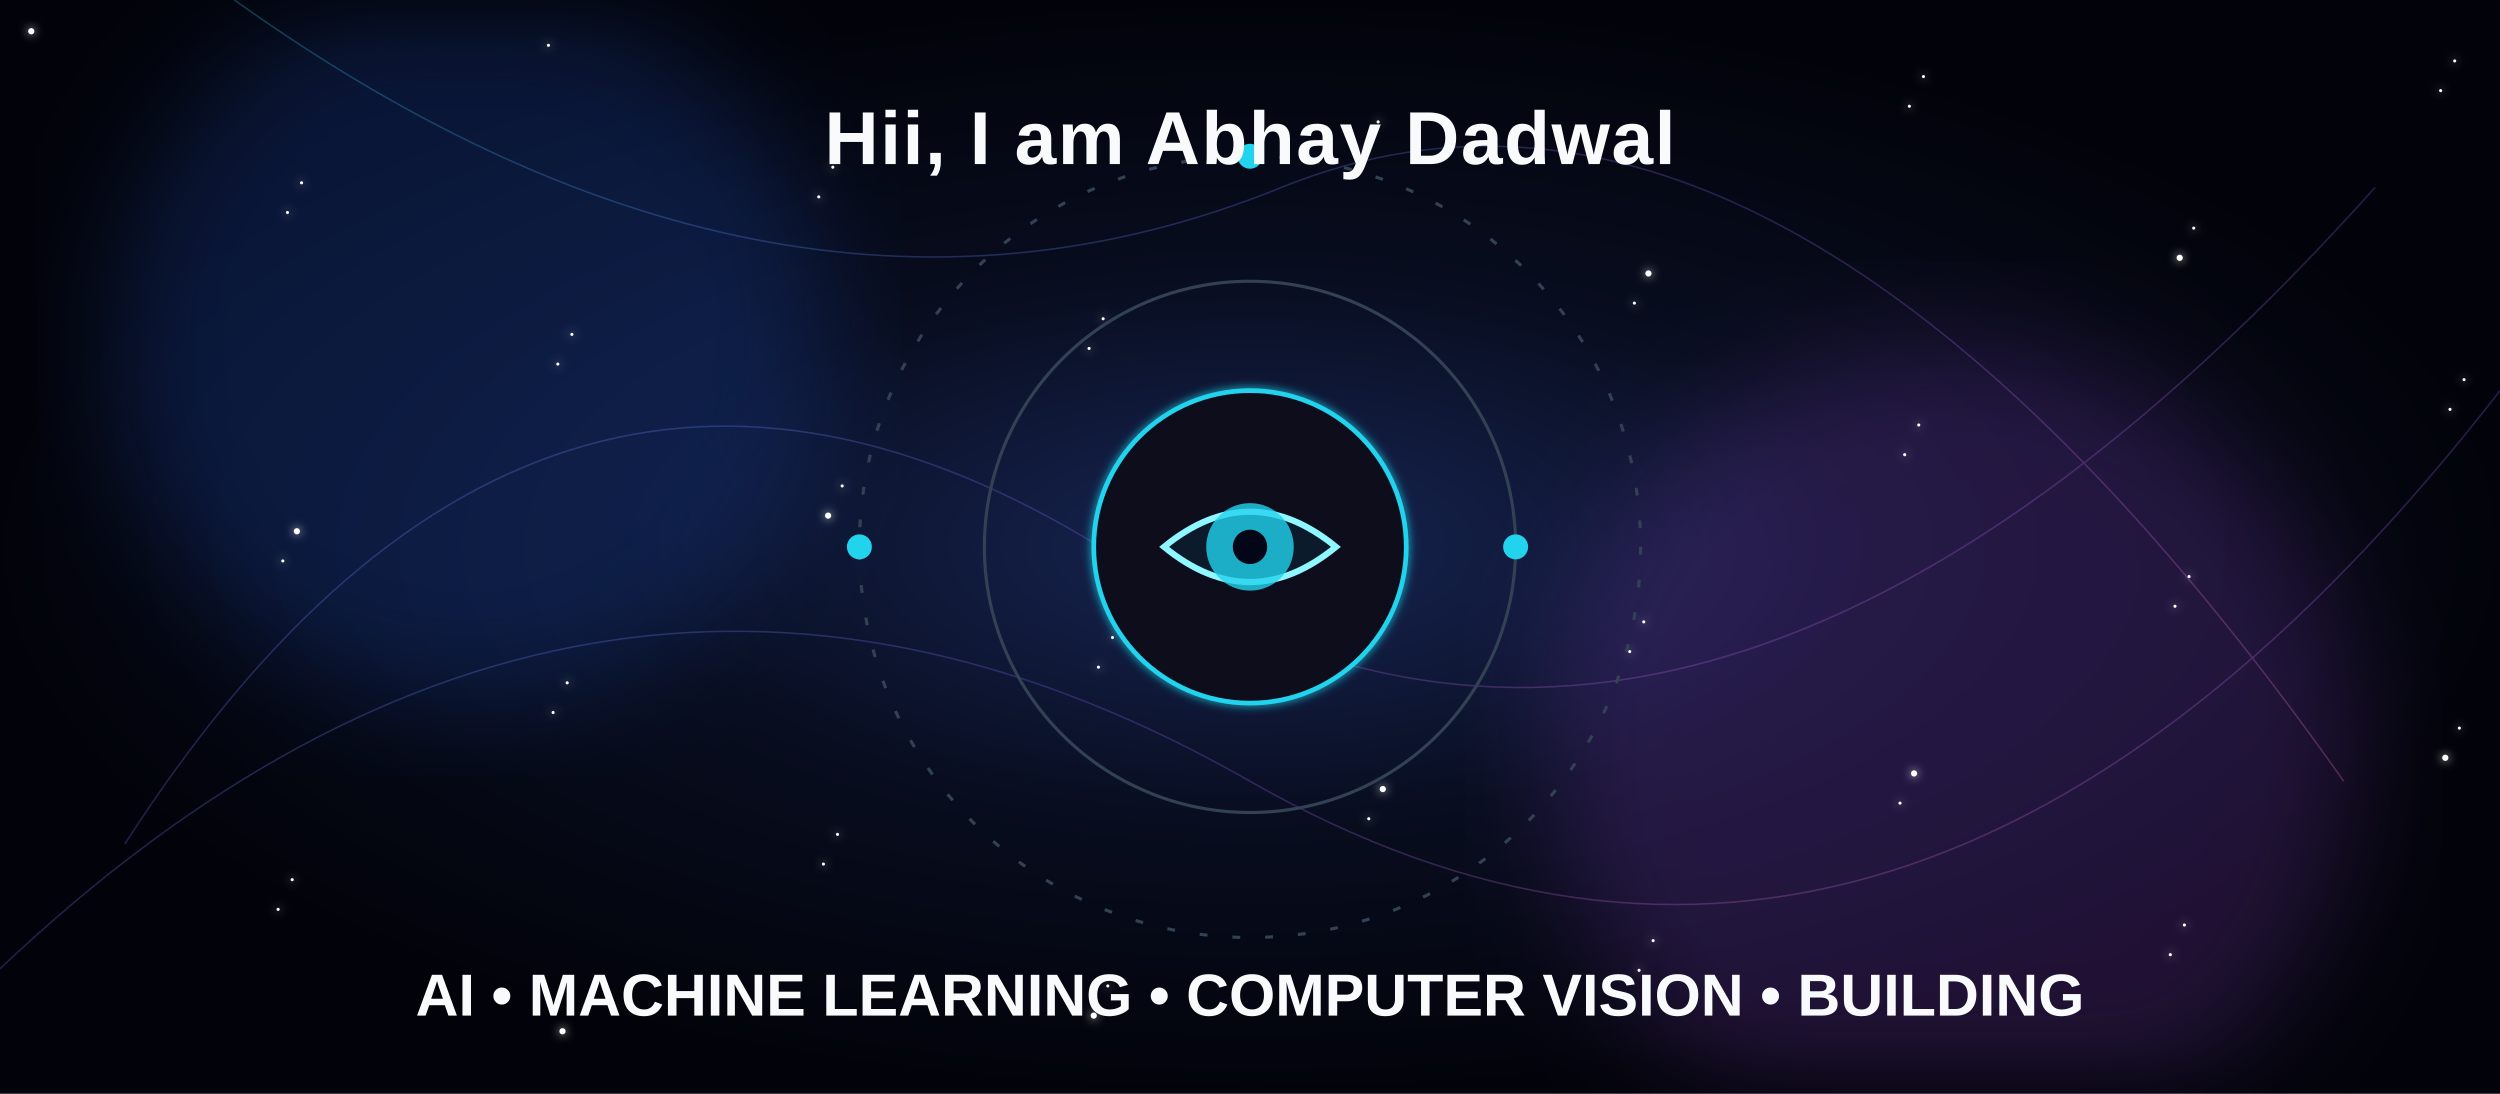
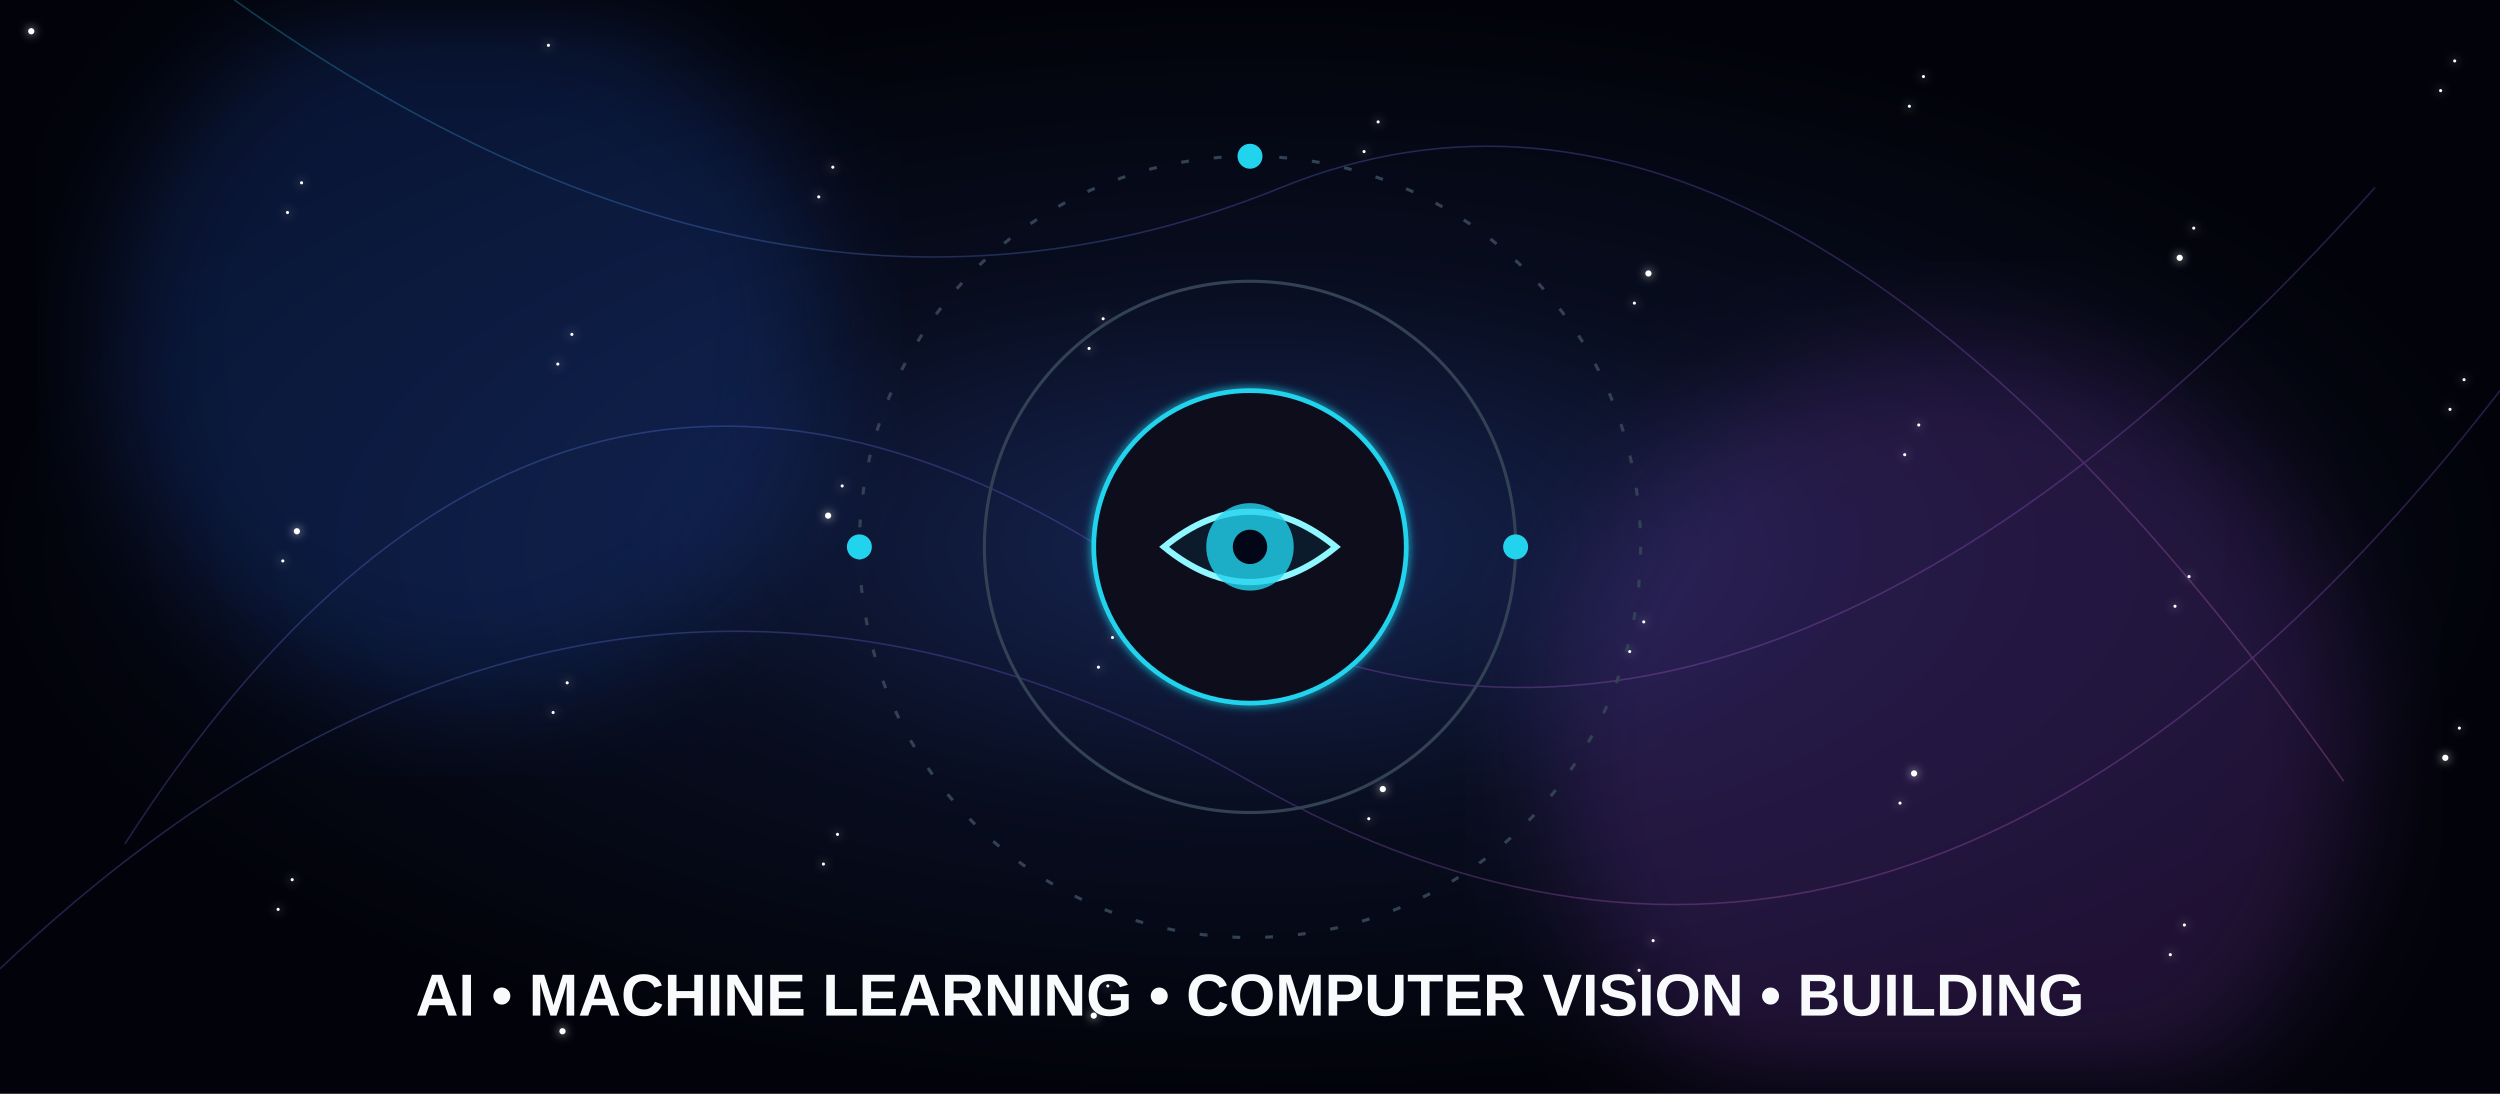
<svg xmlns="http://www.w3.org/2000/svg" viewBox="0 0 1600 700">
  <defs>
    <radialGradient id="b">
      <stop stop-color="#172554" />
      <stop offset=".5" stop-color="#080d1f" />
      <stop offset="1" stop-color="#02030a" />
    </radialGradient>
    <linearGradient id="a" x1="0" y1="0" x2="1" y2="1">
      <stop stop-color="#22d3ee" />
      <stop offset=".5" stop-color="#8b5cf6" />
      <stop offset="1" stop-color="#f472b6" />
    </linearGradient>
    <filter id="blur">
      <feGaussianBlur stdDeviation="35" />
    </filter>
    <filter id="glow">
      <feGaussianBlur stdDeviation="3" result="b" />
      <feMerge>
        <feMergeNode in="b" />
        <feMergeNode in="SourceGraphic" />
      </feMerge>
    </filter>
  </defs>
  <rect width="1600" height="700" fill="url(#b)" />
  <circle cx="300" cy="220" r="230" fill="#2563eb" opacity=".2" filter="url(#blur)">
    <animate attributeName="cx" values="220;420;220" dur="12s" repeatCount="indefinite" />
  </circle>
  <circle cx="1250" cy="480" r="260" fill="#a855f7" opacity=".18" filter="url(#blur)">
    <animate attributeName="cy" values="480;300;480" dur="15s" repeatCount="indefinite" />
  </circle>
  <g stroke="url(#a)" opacity=".28" fill="none">
    <path d="M80 540 Q350 120 720 360 T1520 120" />
    <path d="M0 620 Q380 260 800 500 T1600 250" />
    <path d="M150 0 Q500 250 820 120 T1500 500" />
  </g>
  <g fill="#fff" filter="url(#glow)">
    <circle cx="20" cy="20" r="2">
      <animate attributeName="opacity" values=".15;1;.15" dur="2s" begin="0s" repeatCount="indefinite" />
    </circle>
    <circle cx="193" cy="117" r="1">
      <animate attributeName="opacity" values=".15;1;.15" dur="2.5s" begin="0.2s" repeatCount="indefinite" />
    </circle>
    <circle cx="366" cy="214" r="1">
      <animate attributeName="opacity" values=".15;1;.15" dur="3s" begin="0.4s" repeatCount="indefinite" />
    </circle>
    <circle cx="539" cy="311" r="1">
      <animate attributeName="opacity" values=".15;1;.15" dur="3.5s" begin="0.6s" repeatCount="indefinite" />
    </circle>
    <circle cx="712" cy="408" r="1">
      <animate attributeName="opacity" values=".15;1;.15" dur="4s" begin="0.8s" repeatCount="indefinite" />
    </circle>
    <circle cx="885" cy="505" r="2">
      <animate attributeName="opacity" values=".15;1;.15" dur="4.5s" begin="1s" repeatCount="indefinite" />
    </circle>
    <circle cx="1058" cy="602" r="1">
      <animate attributeName="opacity" values=".15;1;.15" dur="2s" begin="1.2s" repeatCount="indefinite" />
    </circle>
    <circle cx="1231" cy="49" r="1">
      <animate attributeName="opacity" values=".15;1;.15" dur="2.5s" begin="1.4s" repeatCount="indefinite" />
    </circle>
    <circle cx="1404" cy="146" r="1">
      <animate attributeName="opacity" values=".15;1;.15" dur="3s" begin="1.6s" repeatCount="indefinite" />
    </circle>
    <circle cx="1577" cy="243" r="1">
      <animate attributeName="opacity" values=".15;1;.15" dur="3.5s" begin="0s" repeatCount="indefinite" />
    </circle>
    <circle cx="190" cy="340" r="2">
      <animate attributeName="opacity" values=".15;1;.15" dur="4s" begin="0.2s" repeatCount="indefinite" />
    </circle>
    <circle cx="363" cy="437" r="1">
      <animate attributeName="opacity" values=".15;1;.15" dur="4.5s" begin="0.4s" repeatCount="indefinite" />
    </circle>
    <circle cx="536" cy="534" r="1">
      <animate attributeName="opacity" values=".15;1;.15" dur="2s" begin="0.6s" repeatCount="indefinite" />
    </circle>
    <circle cx="709" cy="631" r="1">
      <animate attributeName="opacity" values=".15;1;.15" dur="2.5s" begin="0.8s" repeatCount="indefinite" />
    </circle>
    <circle cx="882" cy="78" r="1">
      <animate attributeName="opacity" values=".15;1;.15" dur="3s" begin="1s" repeatCount="indefinite" />
    </circle>
    <circle cx="1055" cy="175" r="2">
      <animate attributeName="opacity" values=".15;1;.15" dur="3.5s" begin="1.2s" repeatCount="indefinite" />
    </circle>
    <circle cx="1228" cy="272" r="1">
      <animate attributeName="opacity" values=".15;1;.15" dur="4s" begin="1.4s" repeatCount="indefinite" />
    </circle>
    <circle cx="1401" cy="369" r="1">
      <animate attributeName="opacity" values=".15;1;.15" dur="4.5s" begin="1.6s" repeatCount="indefinite" />
    </circle>
    <circle cx="1574" cy="466" r="1">
      <animate attributeName="opacity" values=".15;1;.15" dur="2s" begin="0s" repeatCount="indefinite" />
    </circle>
    <circle cx="187" cy="563" r="1">
      <animate attributeName="opacity" values=".15;1;.15" dur="2.5s" begin="0.2s" repeatCount="indefinite" />
    </circle>
    <circle cx="360" cy="660" r="2">
      <animate attributeName="opacity" values=".15;1;.15" dur="3s" begin="0.4s" repeatCount="indefinite" />
    </circle>
    <circle cx="533" cy="107" r="1">
      <animate attributeName="opacity" values=".15;1;.15" dur="3.5s" begin="0.6s" repeatCount="indefinite" />
    </circle>
    <circle cx="706" cy="204" r="1">
      <animate attributeName="opacity" values=".15;1;.15" dur="4s" begin="0.8s" repeatCount="indefinite" />
    </circle>
    <circle cx="879" cy="301" r="1">
      <animate attributeName="opacity" values=".15;1;.15" dur="4.5s" begin="1s" repeatCount="indefinite" />
    </circle>
    <circle cx="1052" cy="398" r="1">
      <animate attributeName="opacity" values=".15;1;.15" dur="2s" begin="1.2s" repeatCount="indefinite" />
    </circle>
    <circle cx="1225" cy="495" r="2">
      <animate attributeName="opacity" values=".15;1;.15" dur="2.5s" begin="1.4s" repeatCount="indefinite" />
    </circle>
    <circle cx="1398" cy="592" r="1">
      <animate attributeName="opacity" values=".15;1;.15" dur="3s" begin="1.6s" repeatCount="indefinite" />
    </circle>
    <circle cx="1571" cy="39" r="1">
      <animate attributeName="opacity" values=".15;1;.15" dur="3.5s" begin="0s" repeatCount="indefinite" />
    </circle>
    <circle cx="184" cy="136" r="1">
      <animate attributeName="opacity" values=".15;1;.15" dur="4s" begin="0.2s" repeatCount="indefinite" />
    </circle>
    <circle cx="357" cy="233" r="1">
      <animate attributeName="opacity" values=".15;1;.15" dur="4.5s" begin="0.4s" repeatCount="indefinite" />
    </circle>
    <circle cx="530" cy="330" r="2">
      <animate attributeName="opacity" values=".15;1;.15" dur="2s" begin="0.6s" repeatCount="indefinite" />
    </circle>
    <circle cx="703" cy="427" r="1">
      <animate attributeName="opacity" values=".15;1;.15" dur="2.5s" begin="0.8s" repeatCount="indefinite" />
    </circle>
    <circle cx="876" cy="524" r="1">
      <animate attributeName="opacity" values=".15;1;.15" dur="3s" begin="1s" repeatCount="indefinite" />
    </circle>
    <circle cx="1049" cy="621" r="1">
      <animate attributeName="opacity" values=".15;1;.15" dur="3.5s" begin="1.2s" repeatCount="indefinite" />
    </circle>
    <circle cx="1222" cy="68" r="1">
      <animate attributeName="opacity" values=".15;1;.15" dur="4s" begin="1.4s" repeatCount="indefinite" />
    </circle>
    <circle cx="1395" cy="165" r="2">
      <animate attributeName="opacity" values=".15;1;.15" dur="4.5s" begin="1.6s" repeatCount="indefinite" />
    </circle>
    <circle cx="1568" cy="262" r="1">
      <animate attributeName="opacity" values=".15;1;.15" dur="2s" begin="0s" repeatCount="indefinite" />
    </circle>
    <circle cx="181" cy="359" r="1">
      <animate attributeName="opacity" values=".15;1;.15" dur="2.5s" begin="0.2s" repeatCount="indefinite" />
    </circle>
    <circle cx="354" cy="456" r="1">
      <animate attributeName="opacity" values=".15;1;.15" dur="3s" begin="0.4s" repeatCount="indefinite" />
    </circle>
    <circle cx="527" cy="553" r="1">
      <animate attributeName="opacity" values=".15;1;.15" dur="3.5s" begin="0.6s" repeatCount="indefinite" />
    </circle>
    <circle cx="700" cy="650" r="2">
      <animate attributeName="opacity" values=".15;1;.15" dur="4s" begin="0.8s" repeatCount="indefinite" />
    </circle>
    <circle cx="873" cy="97" r="1">
      <animate attributeName="opacity" values=".15;1;.15" dur="4.5s" begin="1s" repeatCount="indefinite" />
    </circle>
    <circle cx="1046" cy="194" r="1">
      <animate attributeName="opacity" values=".15;1;.15" dur="2s" begin="1.2s" repeatCount="indefinite" />
    </circle>
    <circle cx="1219" cy="291" r="1">
      <animate attributeName="opacity" values=".15;1;.15" dur="2.5s" begin="1.4s" repeatCount="indefinite" />
    </circle>
    <circle cx="1392" cy="388" r="1">
      <animate attributeName="opacity" values=".15;1;.15" dur="3s" begin="1.6s" repeatCount="indefinite" />
    </circle>
    <circle cx="1565" cy="485" r="2">
      <animate attributeName="opacity" values=".15;1;.15" dur="3.5s" begin="0s" repeatCount="indefinite" />
    </circle>
    <circle cx="178" cy="582" r="1">
      <animate attributeName="opacity" values=".15;1;.15" dur="4s" begin="0.2s" repeatCount="indefinite" />
    </circle>
    <circle cx="351" cy="29" r="1">
      <animate attributeName="opacity" values=".15;1;.15" dur="4.5s" begin="0.4s" repeatCount="indefinite" />
    </circle>
    <circle cx="524" cy="126" r="1">
      <animate attributeName="opacity" values=".15;1;.15" dur="2s" begin="0.6s" repeatCount="indefinite" />
    </circle>
    <circle cx="697" cy="223" r="1">
      <animate attributeName="opacity" values=".15;1;.15" dur="2.5s" begin="0.8s" repeatCount="indefinite" />
    </circle>
    <circle cx="870" cy="320" r="2">
      <animate attributeName="opacity" values=".15;1;.15" dur="3s" begin="1s" repeatCount="indefinite" />
    </circle>
    <circle cx="1043" cy="417" r="1">
      <animate attributeName="opacity" values=".15;1;.15" dur="3.5s" begin="1.2s" repeatCount="indefinite" />
    </circle>
    <circle cx="1216" cy="514" r="1">
      <animate attributeName="opacity" values=".15;1;.15" dur="4s" begin="1.4s" repeatCount="indefinite" />
    </circle>
    <circle cx="1389" cy="611" r="1">
      <animate attributeName="opacity" values=".15;1;.15" dur="4.5s" begin="1.6s" repeatCount="indefinite" />
    </circle>
    <circle cx="1562" cy="58" r="1">
      <animate attributeName="opacity" values=".15;1;.15" dur="2s" begin="0s" repeatCount="indefinite" />
    </circle>
  </g>
  <g transform="translate(800 350)">
    <circle r="170" fill="none" stroke="#334155" stroke-width="2" />
    <circle r="250" fill="none" stroke="#334155" stroke-width="2" stroke-dasharray="5 16" />
    <circle r="100" fill="#07111f" stroke="#22d3ee" stroke-width="3" filter="url(#glow)" />
    <path d="M-55 0 Q0 -45 55 0 Q0 45 -55 0Z" fill="#0b1b2b" stroke="#8ef7ff" stroke-width="4" />
    <circle r="28" fill="#22d3ee" opacity=".8" />
    <circle r="11" fill="#020617" />
    <g fill="#22d3ee">
      <circle cx="170" cy="0" r="8" />
      <circle cx="-250" cy="0" r="8" />
      <circle cx="0" cy="-250" r="8" />
    </g>
    <animateTransform attributeName="transform" type="rotate" from="0 0 0" to="360 0 0" dur="30s" repeatCount="indefinite" />
  </g>
-   <text x="800" y="105" text-anchor="middle" font-family="Arial,Helvetica,sans-serif" font-size="48" font-weight="800" letter-spacing="1" fill="#f8fafc">Hii, I am Abhay Dadwal</text>
  <text x="800" y="650" text-anchor="middle" font-family="Arial" font-size="38" font-weight="800" fill="#f8fafc">AI • MACHINE LEARNING • COMPUTER VISION • BUILDING</text>
</svg>
